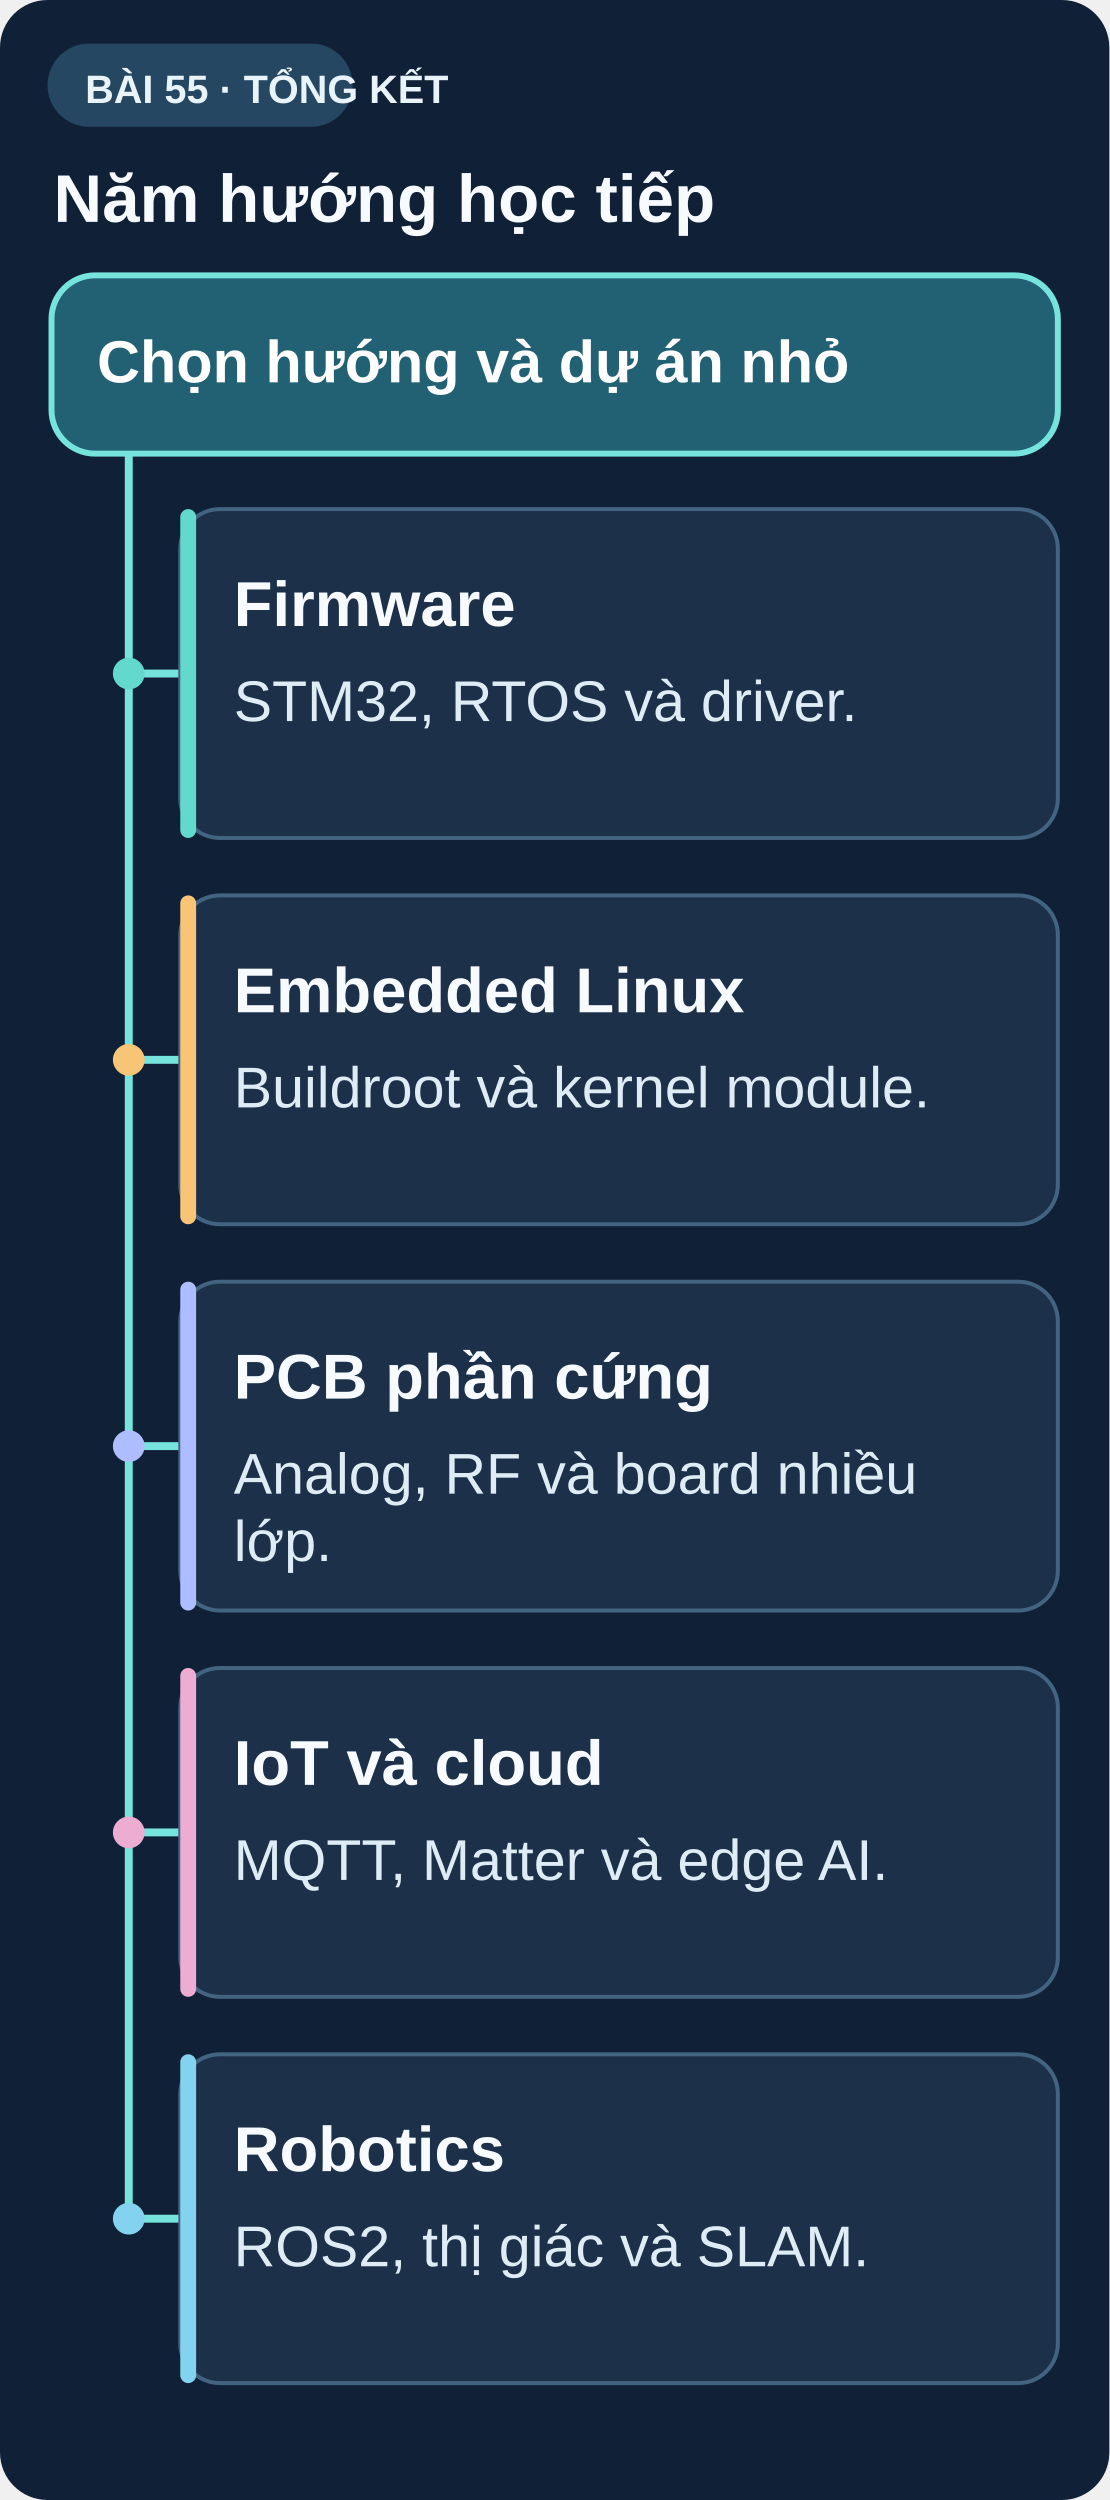
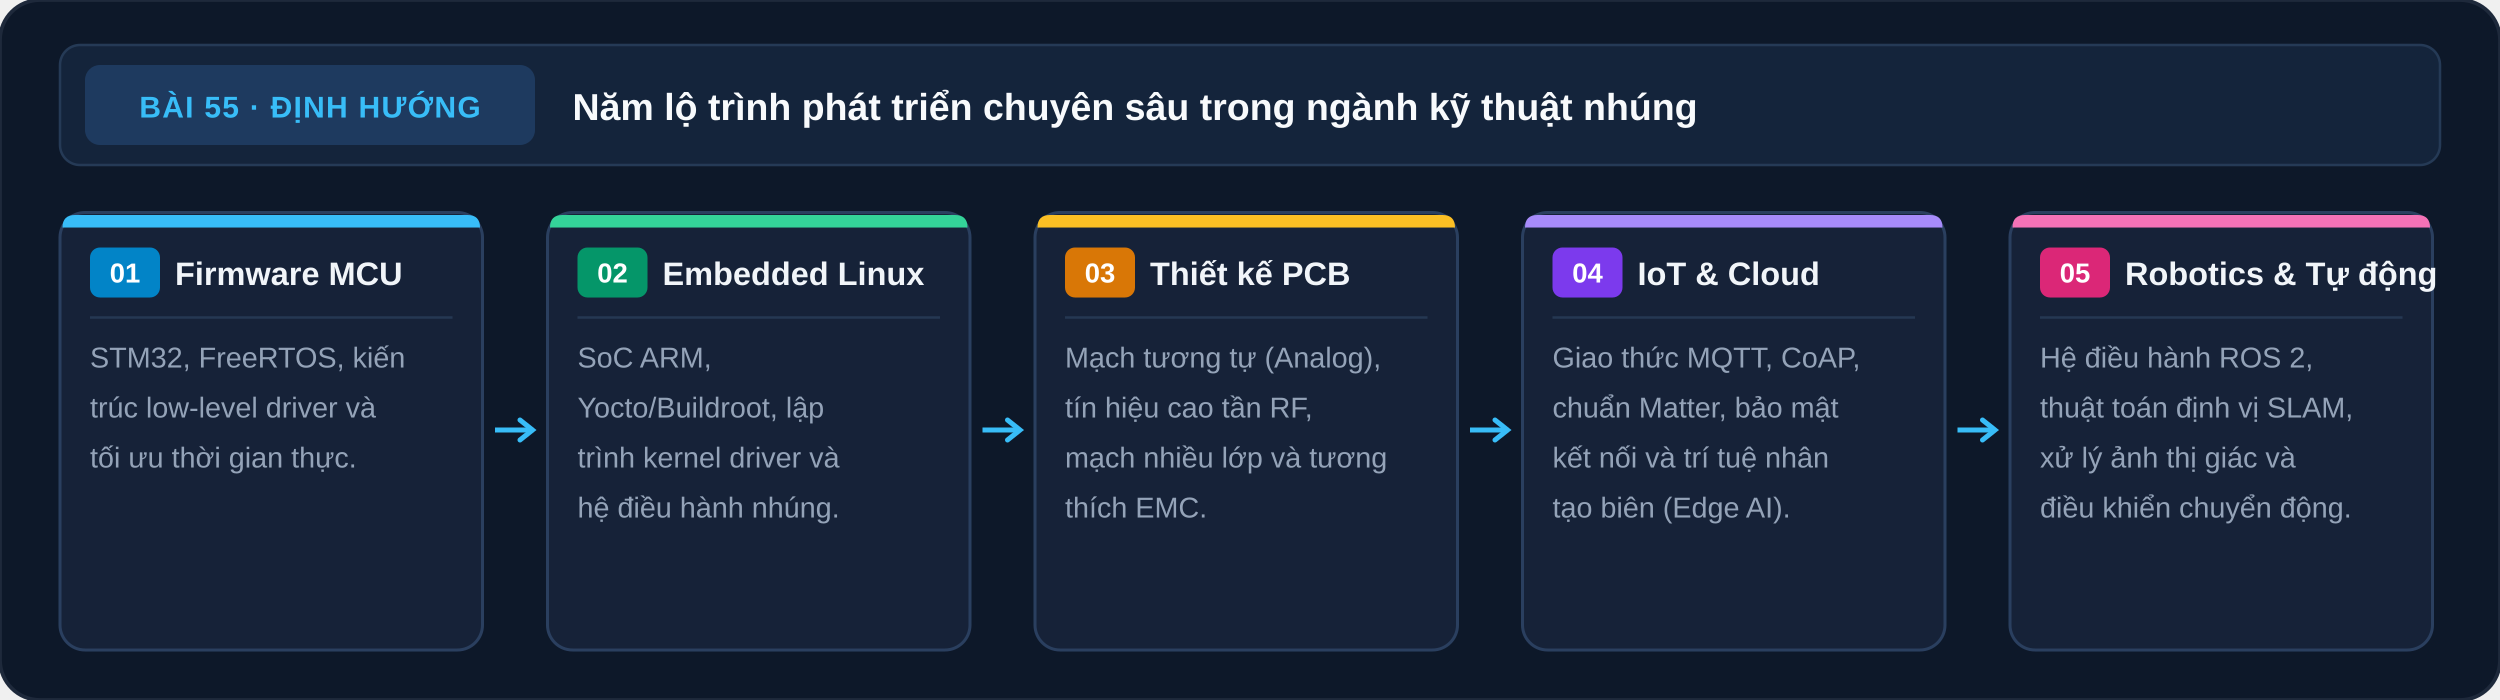
- <svg xmlns="http://www.w3.org/2000/svg" width="560" height="1262" viewBox="0 0 560 1262" role="img" aria-labelledby="title desc">
-   <rect width="560" height="1262" rx="24" fill="#102036" />
-   <rect x="24" y="22" width="154" height="42" rx="21" fill="#254761" />
-   <text x="43" y="52" font-family="Arial,sans-serif" font-size="20" font-weight="700" fill="#e8f4fa">BÀI 55 · TỔNG KẾT</text>
-   <text x="27" y="112" font-family="Arial,sans-serif" font-size="34" font-weight="700" fill="#f7fbff">Năm hướng học tiếp</text>
-   <rect x="26" y="139" width="508" height="90" rx="22" fill="#226174" stroke="#76e3dc" stroke-width="3" />
-   <text x="49" y="193" font-family="Arial,sans-serif" font-size="30" font-weight="700" fill="#ffffff">Chọn hướng và dự án nhỏ</text>
-   <path d="M 65 229 V 1124" stroke="#76e3dc" stroke-width="4" fill="none" />
-   <path d="M 65 340 H 91" stroke="#76e3dc" stroke-width="4" />
-   <circle cx="65" cy="340" r="8" fill="#63d8cc" />
-   <rect x="91" y="257" width="443" height="166" rx="20" fill="#1c304a" stroke="#426480" stroke-width="2" />
-   <rect x="91" y="257" width="8" height="166" rx="4" fill="#63d8cc" />
-   <text x="118" y="316" font-family="Arial,sans-serif" font-size="32" font-weight="700" fill="#f7fbff">Firmware</text>
-   <text x="118" y="364" font-family="Arial,sans-serif" font-size="29" font-weight="400" fill="#deedf5">STM32, RTOS và driver.</text>
-   <path d="M 65 535 H 91" stroke="#76e3dc" stroke-width="4" />
-   <circle cx="65" cy="535" r="8" fill="#f8c476" />
-   <rect x="91" y="452" width="443" height="166" rx="20" fill="#1c304a" stroke="#426480" stroke-width="2" />
-   <rect x="91" y="452" width="8" height="166" rx="4" fill="#f8c476" />
-   <text x="118" y="511" font-family="Arial,sans-serif" font-size="32" font-weight="700" fill="#f7fbff">Embedded Linux</text>
-   <text x="118" y="559" font-family="Arial,sans-serif" font-size="29" font-weight="400" fill="#deedf5">Buildroot và kernel module.</text>
-   <path d="M 65 730 H 91" stroke="#76e3dc" stroke-width="4" />
-   <circle cx="65" cy="730" r="8" fill="#aebdff" />
-   <rect x="91" y="647" width="443" height="166" rx="20" fill="#1c304a" stroke="#426480" stroke-width="2" />
-   <rect x="91" y="647" width="8" height="166" rx="4" fill="#aebdff" />
-   <text x="118" y="706" font-family="Arial,sans-serif" font-size="32" font-weight="700" fill="#f7fbff">PCB phần cứng</text>
-   <text x="118" y="754" font-family="Arial,sans-serif" font-size="29" font-weight="400" fill="#deedf5">Analog, RF và board nhiều</text>
-   <text x="118" y="788" font-family="Arial,sans-serif" font-size="29" font-weight="400" fill="#deedf5">lớp.</text>
-   <path d="M 65 925 H 91" stroke="#76e3dc" stroke-width="4" />
-   <circle cx="65" cy="925" r="8" fill="#edadd2" />
-   <rect x="91" y="842" width="443" height="166" rx="20" fill="#1c304a" stroke="#426480" stroke-width="2" />
-   <rect x="91" y="842" width="8" height="166" rx="4" fill="#edadd2" />
-   <text x="118" y="901" font-family="Arial,sans-serif" font-size="32" font-weight="700" fill="#f7fbff">IoT và cloud</text>
-   <text x="118" y="949" font-family="Arial,sans-serif" font-size="29" font-weight="400" fill="#deedf5">MQTT, Matter và edge AI.</text>
-   <path d="M 65 1120 H 91" stroke="#76e3dc" stroke-width="4" />
-   <circle cx="65" cy="1120" r="8" fill="#83d2ef" />
-   <rect x="91" y="1037" width="443" height="166" rx="20" fill="#1c304a" stroke="#426480" stroke-width="2" />
-   <rect x="91" y="1037" width="8" height="166" rx="4" fill="#83d2ef" />
-   <text x="118" y="1096" font-family="Arial,sans-serif" font-size="32" font-weight="700" fill="#f7fbff">Robotics</text>
-   <text x="118" y="1144" font-family="Arial,sans-serif" font-size="29" font-weight="400" fill="#deedf5">ROS2, thị giác và SLAM.</text>
+ <svg xmlns="http://www.w3.org/2000/svg" width="1000" height="280" viewBox="0 0 1000 280" role="img" aria-labelledby="title desc">
+   <rect width="1000" height="280" rx="16" fill="#0d1829" stroke="#1e293b" stroke-width="1.5" />
+   <rect x="24" y="18" width="952" height="48" rx="8" fill="#14243b" stroke="#253a56" stroke-width="1" />
+   <rect x="34" y="26" width="180" height="32" rx="6" fill="#1e3a5f" />
+   <text x="124" y="47" font-family="Arial,sans-serif" font-size="12" font-weight="700" fill="#38bdf8" text-anchor="middle" letter-spacing="0.5">BÀI 55 · ĐỊNH HƯỚNG</text>
+   <text x="229" y="48" font-family="Arial,sans-serif" font-size="15" font-weight="700" fill="#f8fafc">Năm lộ trình phát triển chuyên sâu trong ngành kỹ thuật nhúng</text>
+   <rect x="24" y="85" width="169" height="175" rx="10" fill="#162238" stroke="#2a3f5f" stroke-width="1.2" />
+   <path d="M 25 91 Q 25 86 30 86 L 187 86 Q 192 86 192 91 L 192 91 L 25 91 Z" fill="#38bdf8" />
+   <rect x="36" y="99" width="28" height="20" rx="4" fill="#0284c7" />
+   <text x="50" y="113" font-family="Arial,sans-serif" font-size="11" font-weight="700" fill="#ffffff" text-anchor="middle">01</text>
+   <text x="70" y="114" font-family="Arial,sans-serif" font-size="13" font-weight="700" fill="#f1f5f9">Firmware MCU</text>
+   <line x1="36" y1="127" x2="181" y2="127" stroke="#253852" stroke-width="1" />
+   <text x="36" y="147" font-family="Arial,sans-serif" font-size="11.5" font-weight="400" fill="#94a3b8">STM32, FreeRTOS, kiến</text>
+   <text x="36" y="167" font-family="Arial,sans-serif" font-size="11.5" font-weight="400" fill="#94a3b8">trúc low-level driver và</text>
+   <text x="36" y="187" font-family="Arial,sans-serif" font-size="11.5" font-weight="400" fill="#94a3b8">tối ưu thời gian thực.</text>
+   <path d="M 198 172 L 212 172" stroke="#38bdf8" stroke-width="2" />
+   <path d="M 208 168 L 213 172 L 208 176" fill="none" stroke="#38bdf8" stroke-width="2" stroke-linecap="round" />
+   <rect x="219" y="85" width="169" height="175" rx="10" fill="#162238" stroke="#2a3f5f" stroke-width="1.2" />
+   <path d="M 220 91 Q 220 86 225 86 L 382 86 Q 387 86 387 91 L 387 91 L 220 91 Z" fill="#34d399" />
+   <rect x="231" y="99" width="28" height="20" rx="4" fill="#059669" />
+   <text x="245" y="113" font-family="Arial,sans-serif" font-size="11" font-weight="700" fill="#ffffff" text-anchor="middle">02</text>
+   <text x="265" y="114" font-family="Arial,sans-serif" font-size="13" font-weight="700" fill="#f1f5f9">Embedded Linux</text>
+   <line x1="231" y1="127" x2="376" y2="127" stroke="#253852" stroke-width="1" />
+   <text x="231" y="147" font-family="Arial,sans-serif" font-size="11.5" font-weight="400" fill="#94a3b8">SoC ARM,</text>
+   <text x="231" y="167" font-family="Arial,sans-serif" font-size="11.5" font-weight="400" fill="#94a3b8">Yocto/Buildroot, lập</text>
+   <text x="231" y="187" font-family="Arial,sans-serif" font-size="11.5" font-weight="400" fill="#94a3b8">trình kernel driver và</text>
+   <text x="231" y="207" font-family="Arial,sans-serif" font-size="11.5" font-weight="400" fill="#94a3b8">hệ điều hành nhúng.</text>
+   <path d="M 393 172 L 407 172" stroke="#38bdf8" stroke-width="2" />
+   <path d="M 403 168 L 408 172 L 403 176" fill="none" stroke="#38bdf8" stroke-width="2" stroke-linecap="round" />
+   <rect x="414" y="85" width="169" height="175" rx="10" fill="#162238" stroke="#2a3f5f" stroke-width="1.2" />
+   <path d="M 415 91 Q 415 86 420 86 L 577 86 Q 582 86 582 91 L 582 91 L 415 91 Z" fill="#fbbf24" />
+   <rect x="426" y="99" width="28" height="20" rx="4" fill="#d97706" />
+   <text x="440" y="113" font-family="Arial,sans-serif" font-size="11" font-weight="700" fill="#ffffff" text-anchor="middle">03</text>
+   <text x="460" y="114" font-family="Arial,sans-serif" font-size="13" font-weight="700" fill="#f1f5f9">Thiết kế PCB</text>
+   <line x1="426" y1="127" x2="571" y2="127" stroke="#253852" stroke-width="1" />
+   <text x="426" y="147" font-family="Arial,sans-serif" font-size="11.5" font-weight="400" fill="#94a3b8">Mạch tương tự (Analog),</text>
+   <text x="426" y="167" font-family="Arial,sans-serif" font-size="11.5" font-weight="400" fill="#94a3b8">tín hiệu cao tần RF,</text>
+   <text x="426" y="187" font-family="Arial,sans-serif" font-size="11.5" font-weight="400" fill="#94a3b8">mạch nhiều lớp và tương</text>
+   <text x="426" y="207" font-family="Arial,sans-serif" font-size="11.5" font-weight="400" fill="#94a3b8">thích EMC.</text>
+   <path d="M 588 172 L 602 172" stroke="#38bdf8" stroke-width="2" />
+   <path d="M 598 168 L 603 172 L 598 176" fill="none" stroke="#38bdf8" stroke-width="2" stroke-linecap="round" />
+   <rect x="609" y="85" width="169" height="175" rx="10" fill="#162238" stroke="#2a3f5f" stroke-width="1.2" />
+   <path d="M 610 91 Q 610 86 615 86 L 772 86 Q 777 86 777 91 L 777 91 L 610 91 Z" fill="#a78bfa" />
+   <rect x="621" y="99" width="28" height="20" rx="4" fill="#7c3aed" />
+   <text x="635" y="113" font-family="Arial,sans-serif" font-size="11" font-weight="700" fill="#ffffff" text-anchor="middle">04</text>
+   <text x="655" y="114" font-family="Arial,sans-serif" font-size="13" font-weight="700" fill="#f1f5f9">IoT &amp; Cloud</text>
+   <line x1="621" y1="127" x2="766" y2="127" stroke="#253852" stroke-width="1" />
+   <text x="621" y="147" font-family="Arial,sans-serif" font-size="11.5" font-weight="400" fill="#94a3b8">Giao thức MQTT, CoAP,</text>
+   <text x="621" y="167" font-family="Arial,sans-serif" font-size="11.5" font-weight="400" fill="#94a3b8">chuẩn Matter, bảo mật</text>
+   <text x="621" y="187" font-family="Arial,sans-serif" font-size="11.5" font-weight="400" fill="#94a3b8">kết nối và trí tuệ nhân</text>
+   <text x="621" y="207" font-family="Arial,sans-serif" font-size="11.5" font-weight="400" fill="#94a3b8">tạo biên (Edge AI).</text>
+   <path d="M 783 172 L 797 172" stroke="#38bdf8" stroke-width="2" />
+   <path d="M 793 168 L 798 172 L 793 176" fill="none" stroke="#38bdf8" stroke-width="2" stroke-linecap="round" />
+   <rect x="804" y="85" width="169" height="175" rx="10" fill="#162238" stroke="#2a3f5f" stroke-width="1.2" />
+   <path d="M 805 91 Q 805 86 810 86 L 967 86 Q 972 86 972 91 L 972 91 L 805 91 Z" fill="#f472b6" />
+   <rect x="816" y="99" width="28" height="20" rx="4" fill="#db2777" />
+   <text x="830" y="113" font-family="Arial,sans-serif" font-size="11" font-weight="700" fill="#ffffff" text-anchor="middle">05</text>
+   <text x="850" y="114" font-family="Arial,sans-serif" font-size="13" font-weight="700" fill="#f1f5f9">Robotics &amp; Tự động</text>
+   <line x1="816" y1="127" x2="961" y2="127" stroke="#253852" stroke-width="1" />
+   <text x="816" y="147" font-family="Arial,sans-serif" font-size="11.5" font-weight="400" fill="#94a3b8">Hệ điều hành ROS 2,</text>
+   <text x="816" y="167" font-family="Arial,sans-serif" font-size="11.5" font-weight="400" fill="#94a3b8">thuật toán định vị SLAM,</text>
+   <text x="816" y="187" font-family="Arial,sans-serif" font-size="11.5" font-weight="400" fill="#94a3b8">xử lý ảnh thị giác và</text>
+   <text x="816" y="207" font-family="Arial,sans-serif" font-size="11.5" font-weight="400" fill="#94a3b8">điều khiển chuyển động.</text>
</svg>
